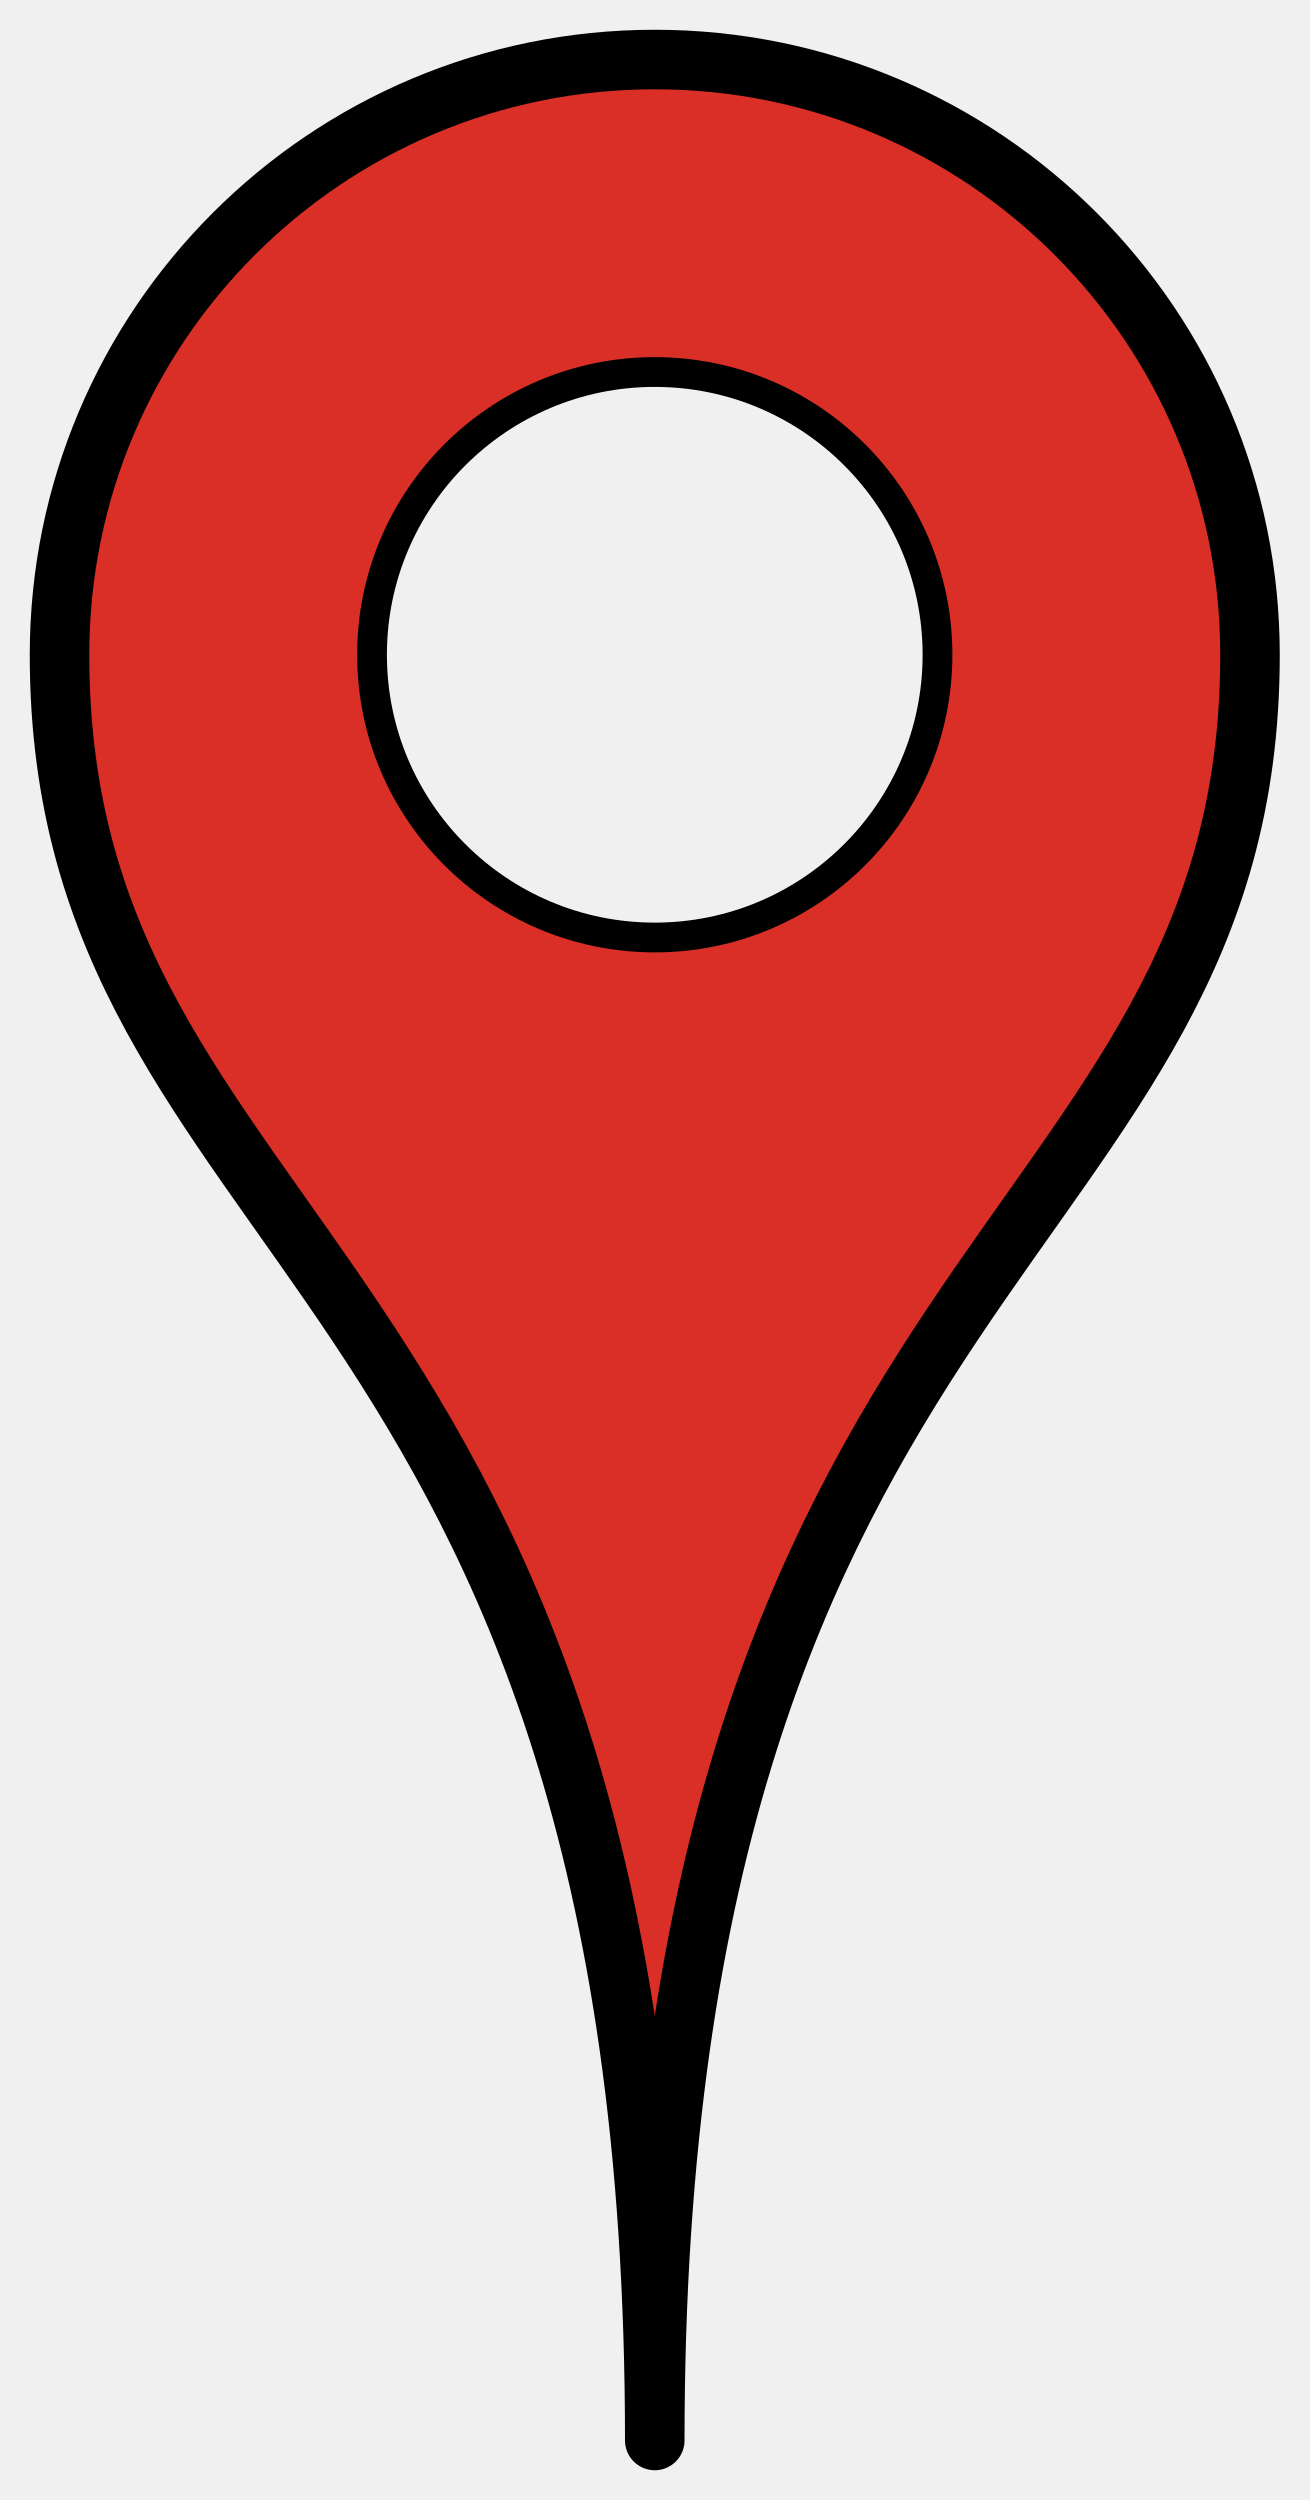
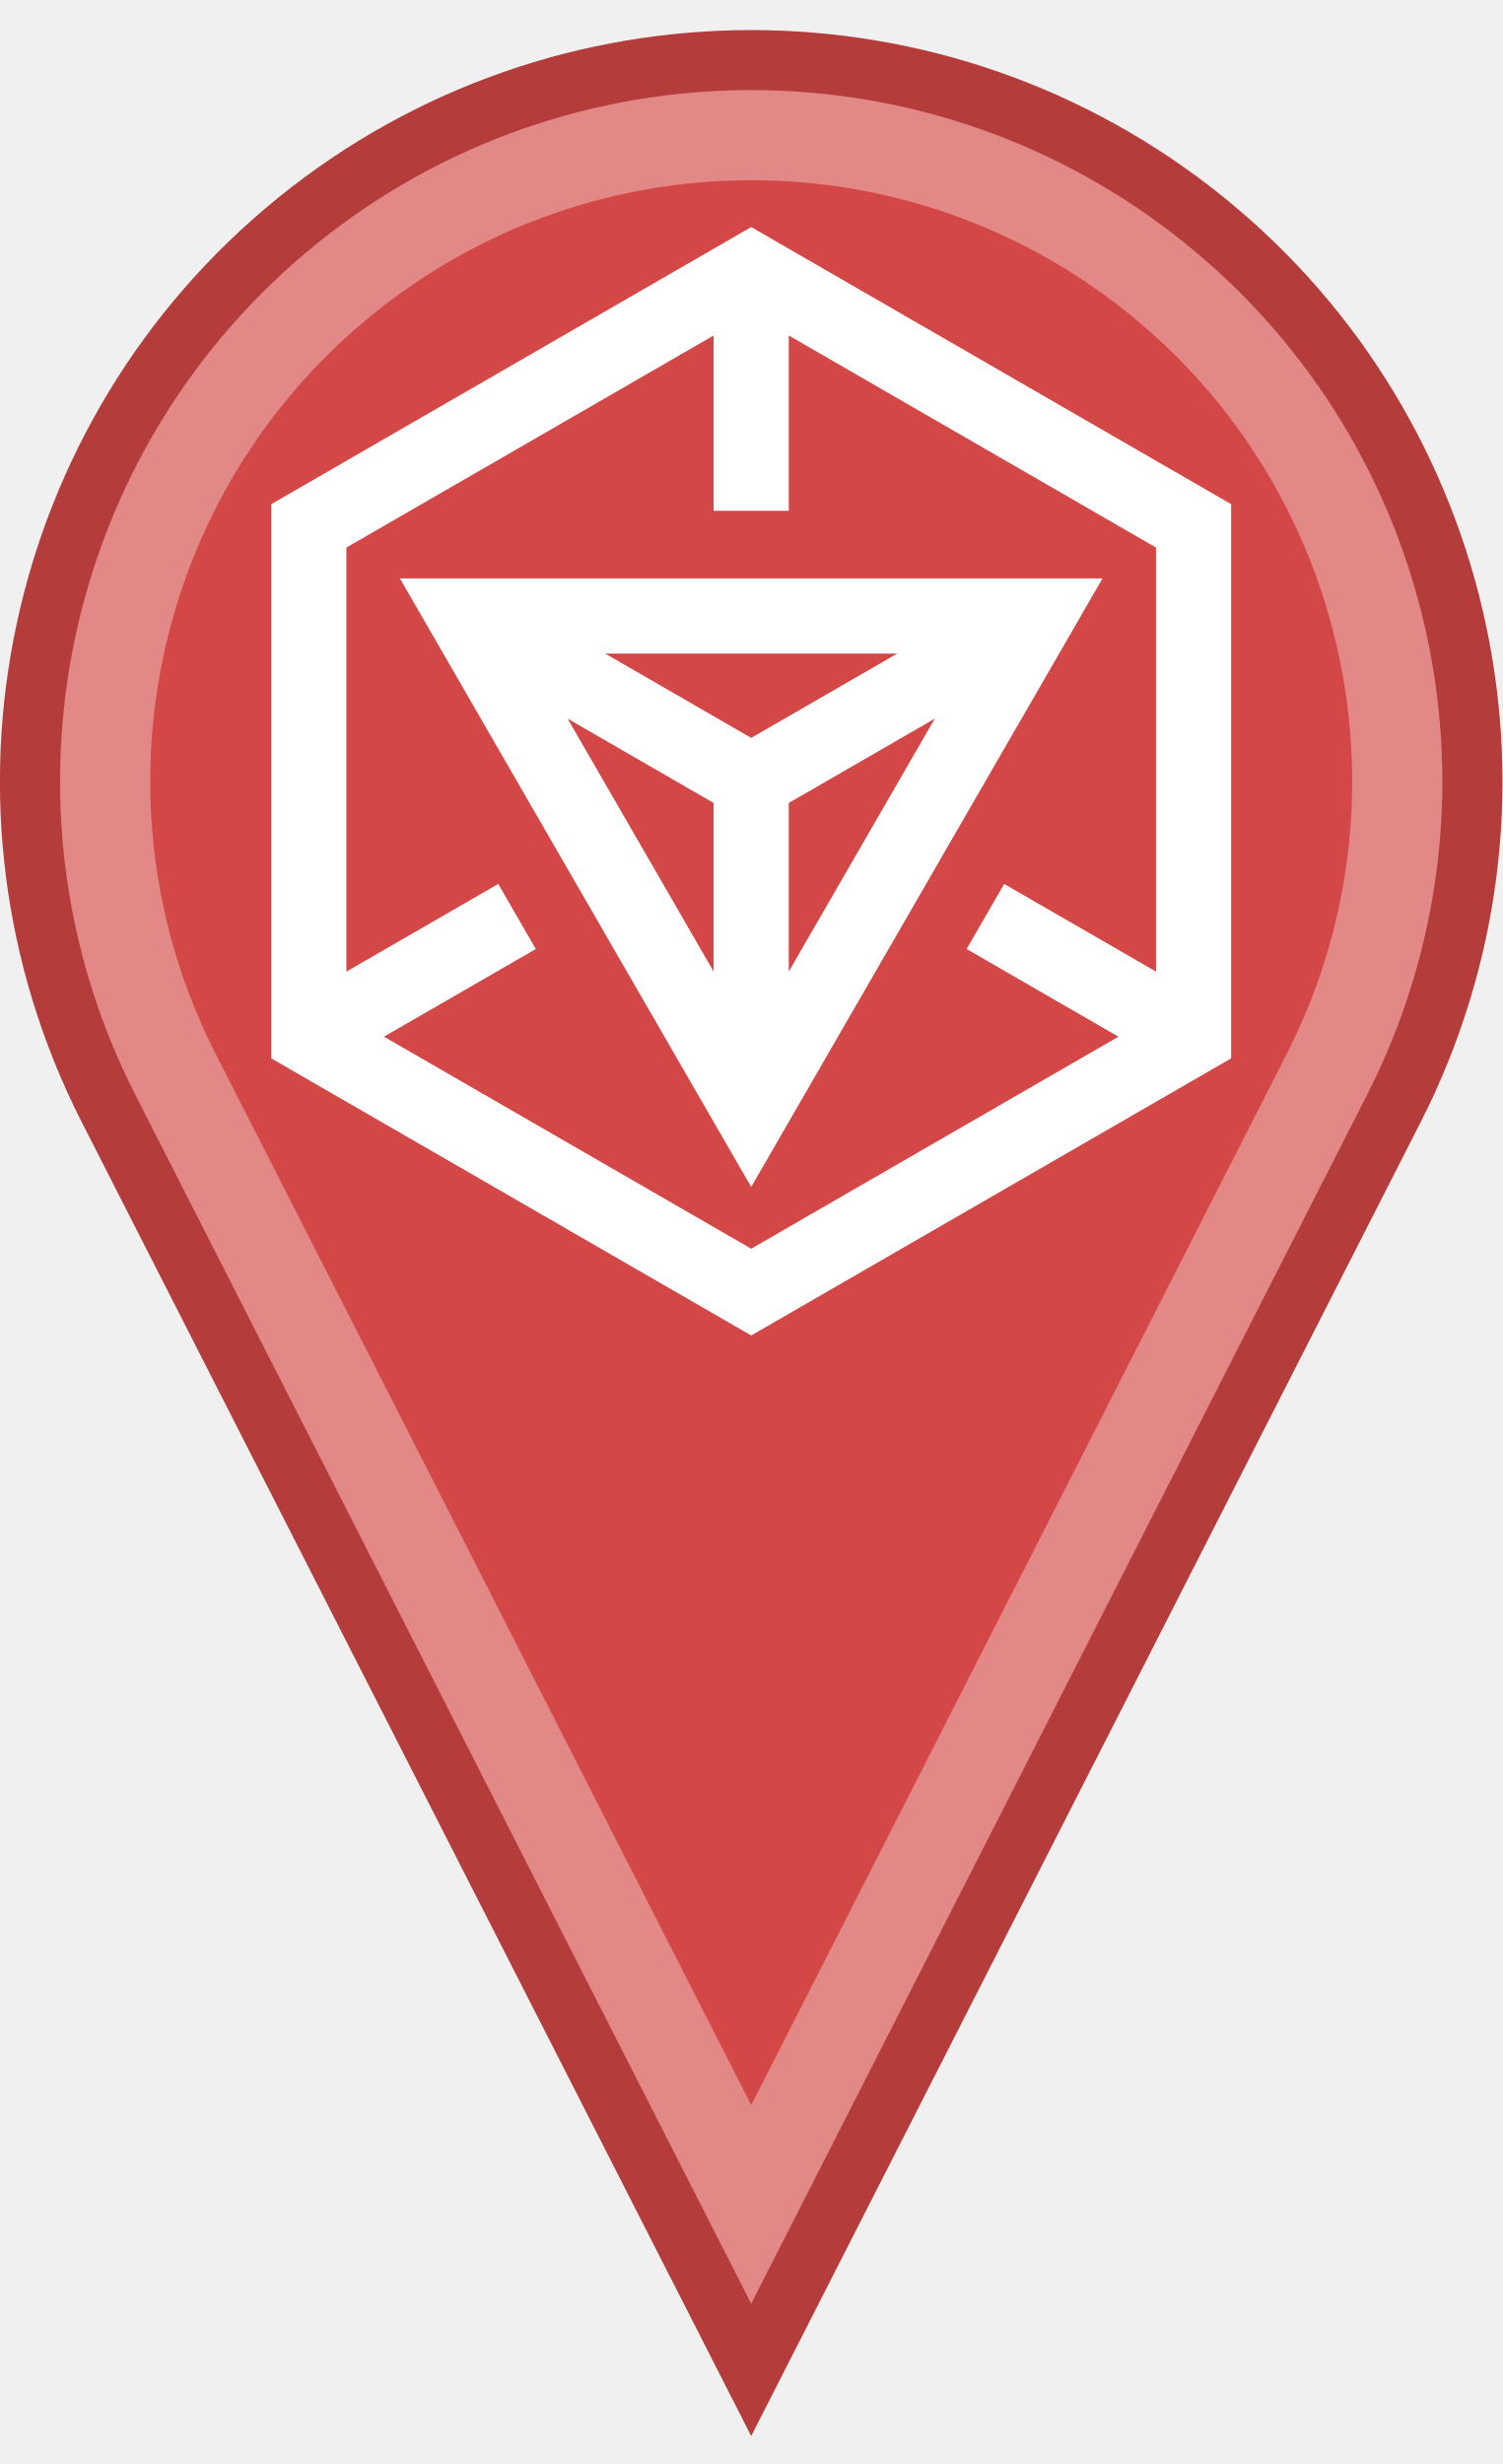
- <svg xmlns="http://www.w3.org/2000/svg" width="100%" height="100%" viewBox="-1 -1 22 42" version="1.1">
-   <mask id="hole">
-     <rect x="-1" y="-1" width="22" height="42" fill="white" />
-     <circle cx="10" cy="10" r="4.5" fill="black" />
-   </mask>
-   <g mask="url(#hole)" style="fill:hsl(3, 70%, 50%);stroke:black;stroke-linejoin:round">
-     <path d="M 0,10 A 10,10,0,0,1,20,10 C 20,20, 10,20, 10,40 C 10,20, 0,20, 0,10" />
-     <circle cx="10" cy="10" r="4.5" />
-   </g>
+ <svg xmlns="http://www.w3.org/2000/svg" style="fill: rgb(211,72,70)" viewBox="0 0 25 41">
+   <path d="M1.362,18.675 A12.5,12.5 0 1,1 23.638,18.675 L12.5,40.534 Z" style="stroke:none;" />
+   <path d="M1.808,18.448 A12,12 0 1,1 23.192,18.448 L12.5,39.432 Z" style="stroke:#000000; stroke-width:1px; stroke-opacity: 0.15; fill: none;" />
+   <path d="M2.922,17.88 A10.75,10.75 0 1,1 22.078,17.88 L12.5,36.679 Z" style="stroke:#ffffff; stroke-width:1.5px; stroke-opacity: 0.35; fill: none;" />
+   <path d="M19.861,17.25 L12.5,21.5 L5.139,17.25 L5.139,8.75 L12.5,4.5 L19.861,8.75 Z M7.737,10.25 L17.263,10.25 L12.5,18.5 Z M12.5,13 L7.737,10.25 M12.5,13 L17.263,10.25 M12.5,13 L12.5,18.5 M19.861,17.25 L16.397,15.25 M5.139,17.25 L8.603,15.25 M12.5,4.5 L12.5,8.5" style="stroke:#ffffff; stroke-width:1.25px; stroke-opacity: 1; fill: none;" />
</svg>
